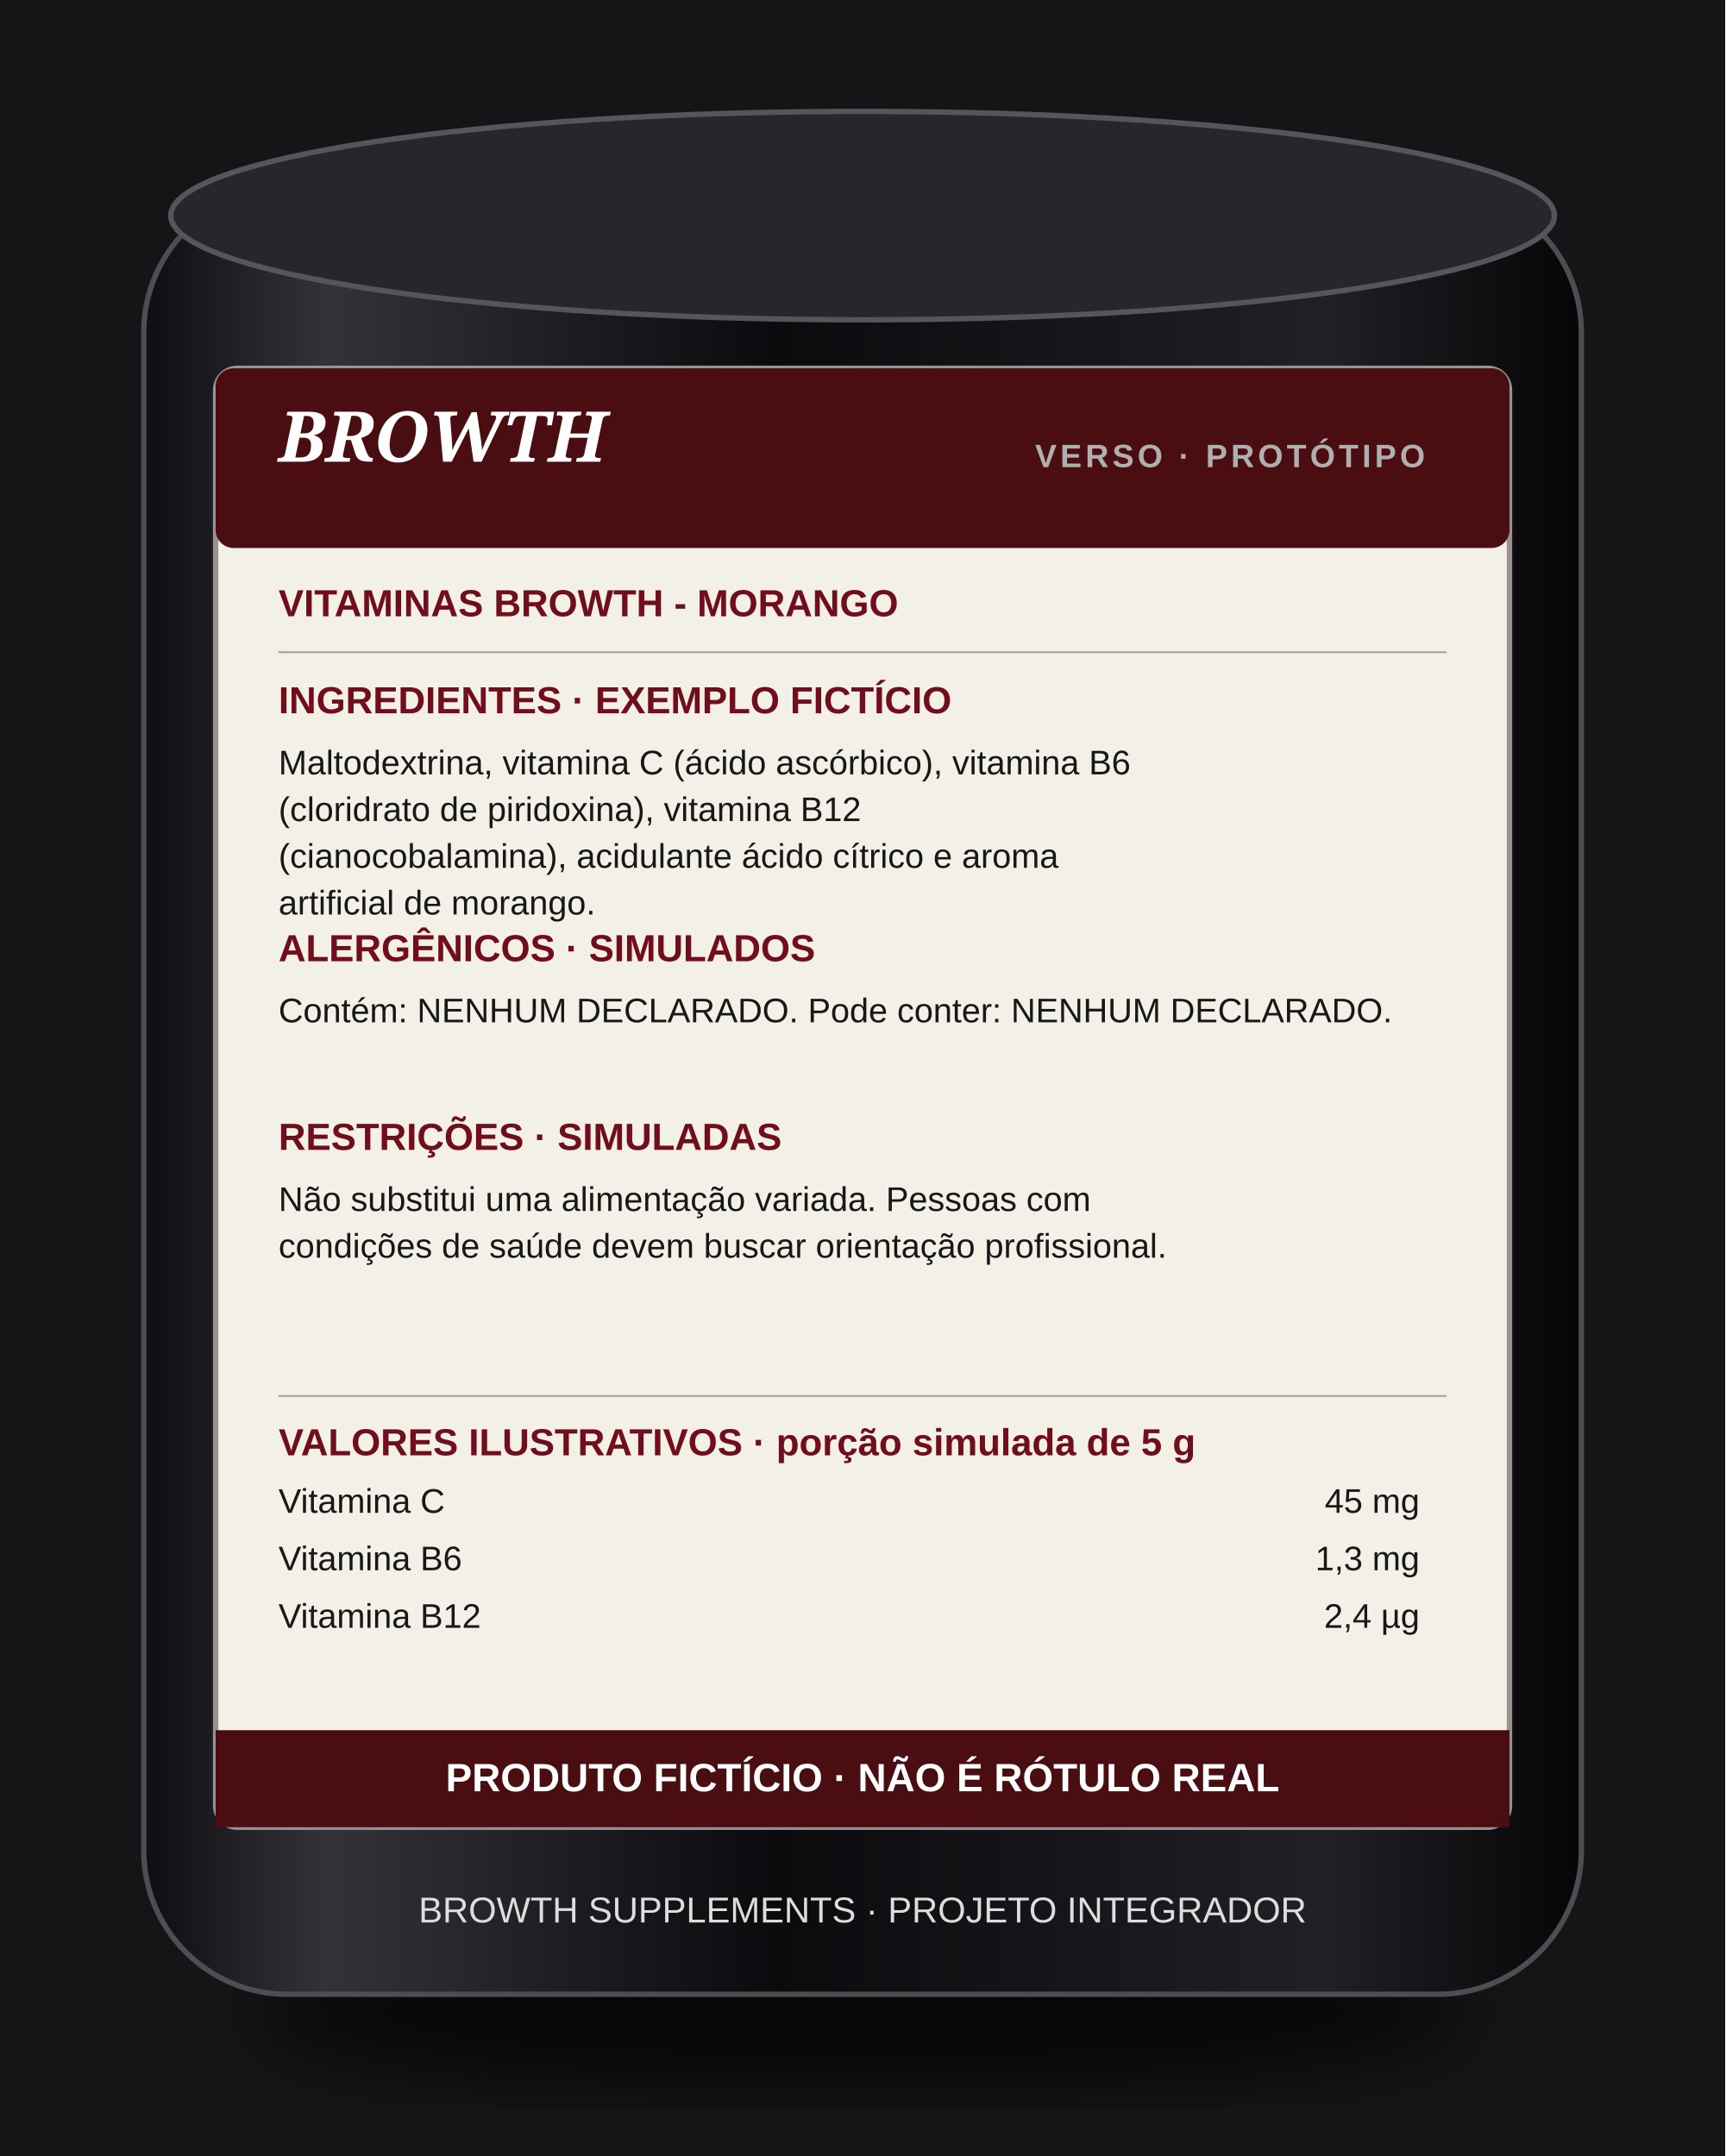
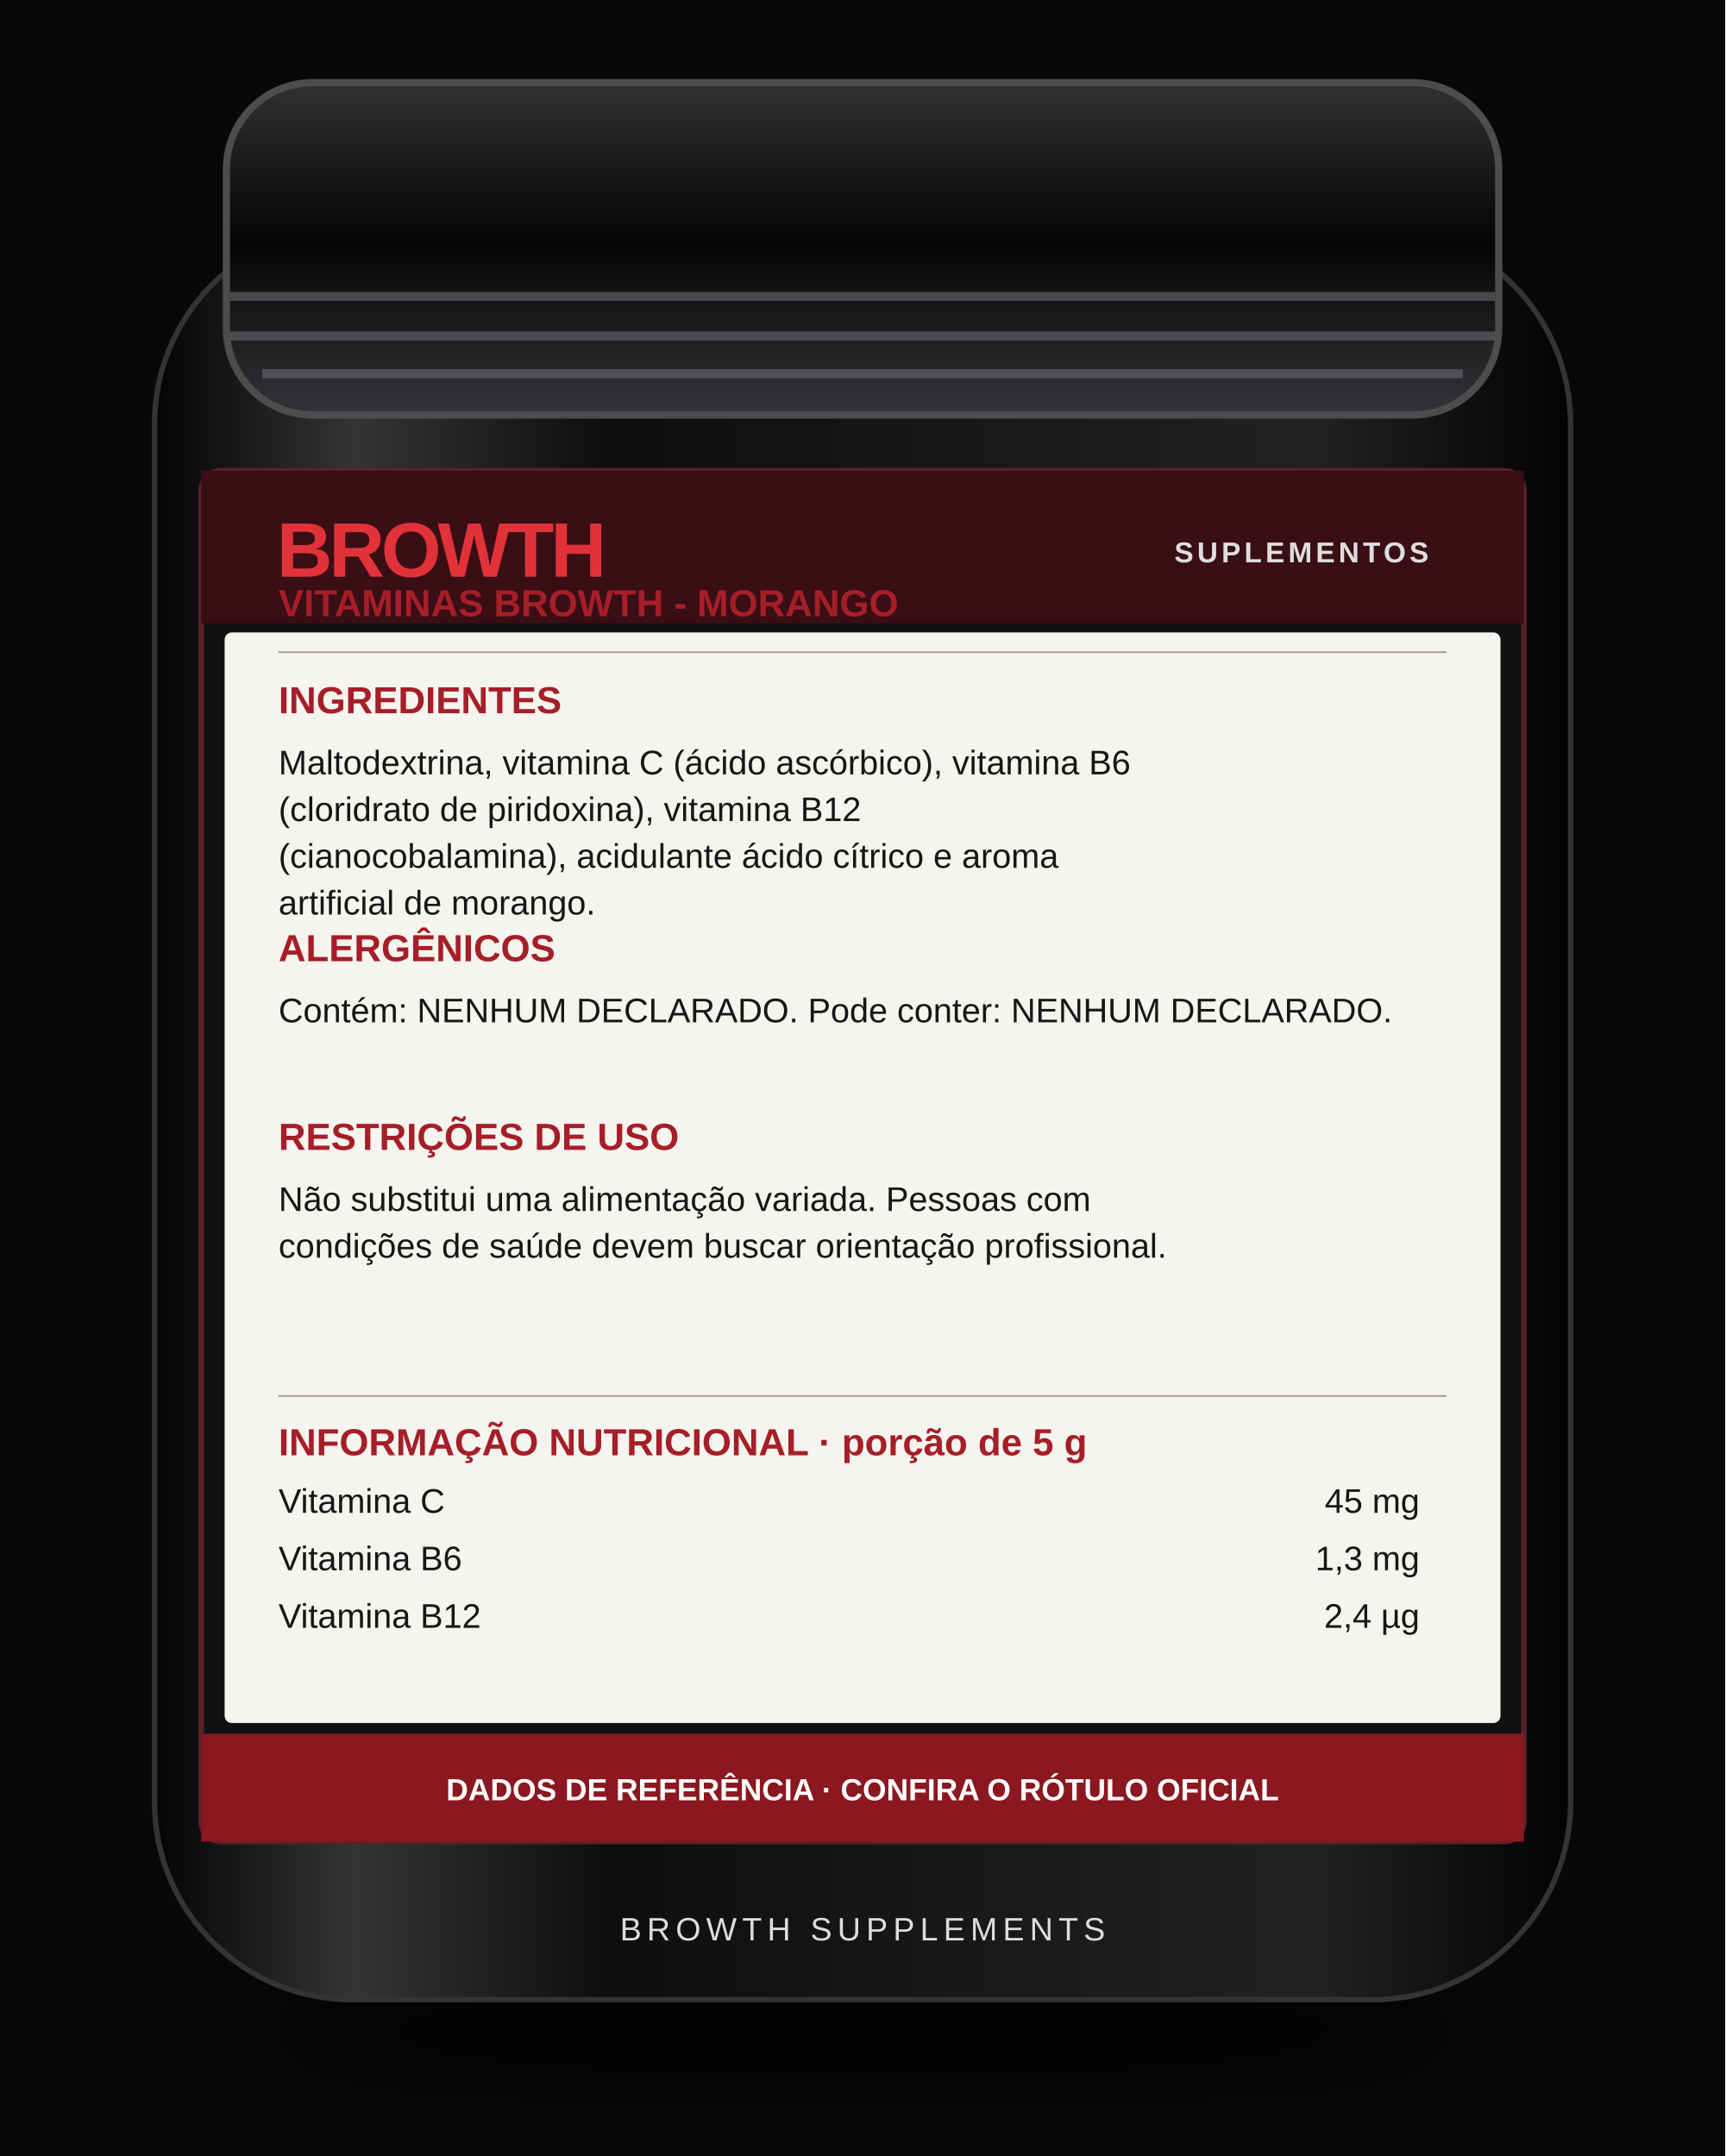
<svg xmlns="http://www.w3.org/2000/svg" width="960" height="1200" viewBox="0 0 960 1200" role="img" aria-label="Mockup ilustrativo do verso de VITAMINAS BROWTH - MORANGO">
  <defs>
    <linearGradient id="tub">
-       <stop stop-color="#0d0d10" />
-       <stop offset=".13" stop-color="#323238" />
-       <stop offset=".44" stop-color="#0b0b0e" />
-       <stop offset=".82" stop-color="#202025" />
-       <stop offset="1" stop-color="#050506" />
+       <stop stop-color="#050506" />
+       <stop offset=".14" stop-color="#343437" />
+       <stop offset=".32" stop-color="#0e0e10" />
+       <stop offset=".82" stop-color="#222225" />
+       <stop offset="1" stop-color="#030304" />
+     </linearGradient>
+     <linearGradient id="lid" x2="0" y2="1">
+       <stop stop-color="#313134" />
+       <stop offset=".48" stop-color="#050506" />
+       <stop offset="1" stop-color="#343438" />
    </linearGradient>
    <filter id="shadow">
-       <feGaussianBlur stdDeviation="20" />
+       <feGaussianBlur stdDeviation="26" />
    </filter>
  </defs>
-   <style>.body{font-family:Arial,sans-serif;fill:#181818}.head{font:700 21px Arial,sans-serif;fill:#710e1b}.meta{font:700 18px Arial,sans-serif;letter-spacing:2px;fill:#afafaf}</style>
-   <rect width="960" height="1200" fill="#151517" />
-   <ellipse cx="480" cy="1120" rx="340" ry="45" fill="#000" opacity=".65" filter="url(#shadow)" />
-   <rect x="80" y="105" width="800" height="1005" rx="80" fill="url(#tub)" stroke="#4d4d52" stroke-width="3" />
-   <ellipse cx="480" cy="120" rx="385" ry="58" fill="#26262b" stroke="#55555b" stroke-width="3" />
-   <rect x="120" y="205" width="720" height="812" rx="12" fill="#f3f0e8" stroke="#9a9290" stroke-width="3" />
-   <rect x="120" y="205" width="720" height="100" rx="10" fill="#4a0d12" />
-   <text x="155" y="257" fill="#fff" font-family="Georgia,serif" font-size="39" font-style="italic" font-weight="bold">BROWTH</text>
-   <text x="793" y="260" class="meta" text-anchor="end">VERSO · PROTÓTIPO</text>
+   <style>.body{font-family:Arial,sans-serif;fill:#171719}.head{font:700 21px Arial,sans-serif;fill:#a61e28}.meta{font:700 16px Arial,sans-serif;letter-spacing:2px;fill:#dedee0}</style>
+   <rect width="960" height="1200" fill="#080809" />
+   <ellipse cx="480" cy="1130" rx="350" ry="40" fill="#000" opacity=".8" filter="url(#shadow)" />
+   <rect x="86" y="126" width="788" height="987" rx="110" fill="url(#tub)" stroke="#343436" stroke-width="3" />
+   <rect x="126" y="46" width="708" height="185" rx="48" fill="url(#lid)" stroke="#4d4d50" stroke-width="4" />
+   <path d="M128 165h704M128 187h704M146 208h668" stroke="#66666a" stroke-opacity=".65" stroke-width="5" />
+   <rect x="112" y="262" width="736" height="763" rx="11" fill="#111113" stroke="#5a2227" stroke-width="3" />
+   <path d="M112 262h736v85H112z" fill="#390e14" />
+   <text x="154" y="321" fill="#e1323a" font-family="Arial,sans-serif" font-size="43" font-weight="900" letter-spacing="-2">BROWTH</text>
+   <text x="795" y="313" class="meta" text-anchor="end">SUPLEMENTOS</text>
+   <rect x="125" y="352" width="710" height="607" rx="4" fill="#f6f4ee" />
  <text x="155" y="343" class="head" font-size="27">VITAMINAS BROWTH - MORANGO</text>
  <line x1="155" y1="363" x2="805" y2="363" stroke="#a89d95" />
-   <text x="155" y="397" class="head">INGREDIENTES · EXEMPLO FICTÍCIO</text>
+   <text x="155" y="397" class="head">INGREDIENTES</text>
  <text x="155" y="431" class="body" font-size="19">Maltodextrina, vitamina C (ácido ascórbico), vitamina B6</text>
  <text x="155" y="457" class="body" font-size="19">(cloridrato de piridoxina), vitamina B12</text>
  <text x="155" y="483" class="body" font-size="19">(cianocobalamina), acidulante ácido cítrico e aroma</text>
  <text x="155" y="509" class="body" font-size="19">artificial de morango.</text>
-   <text x="155" y="535" class="head">ALERGÊNICOS · SIMULADOS</text>
+   <text x="155" y="535" class="head">ALERGÊNICOS</text>
  <text x="155" y="569" class="body" font-size="19">Contém: NENHUM DECLARADO. Pode conter: NENHUM DECLARADO.</text>
-   <text x="155" y="640" class="head">RESTRIÇÕES · SIMULADAS</text>
+   <text x="155" y="640" class="head">RESTRIÇÕES DE USO</text>
  <text x="155" y="674" class="body" font-size="19">Não substitui uma alimentação variada. Pessoas com</text>
  <text x="155" y="700" class="body" font-size="19">condições de saúde devem buscar orientação profissional.</text>
  <line x1="155" y1="777" x2="805" y2="777" stroke="#a89d95" />
-   <text x="155" y="810" class="head">VALORES ILUSTRATIVOS · porção simulada de 5 g</text>
+   <text x="155" y="810" class="head">INFORMAÇÃO NUTRICIONAL · porção de 5 g</text>
  <text x="155" y="842" class="body" font-size="19">Vitamina C</text>
  <text x="790" y="842" class="body" text-anchor="end" font-size="19">45 mg</text>
  <text x="155" y="874" class="body" font-size="19">Vitamina B6</text>
  <text x="790" y="874" class="body" text-anchor="end" font-size="19">1,3 mg</text>
  <text x="155" y="906" class="body" font-size="19">Vitamina B12</text>
  <text x="790" y="906" class="body" text-anchor="end" font-size="19">2,4 µg</text>
-   <rect x="120" y="963" width="720" height="54" fill="#4a0d12" />
-   <text x="480" y="997" fill="#fff" text-anchor="middle" font-family="Arial,sans-serif" font-size="22" font-weight="bold">PRODUTO FICTÍCIO · NÃO É RÓTULO REAL</text>
-   <text x="480" y="1070" fill="#ddd" text-anchor="middle" font-family="Arial,sans-serif" font-size="20">BROWTH SUPPLEMENTS · PROJETO INTEGRADOR</text>
+   <rect x="112" y="965" width="736" height="60" fill="#8b1720" />
+   <text x="480" y="1002" fill="#fff" text-anchor="middle" font-family="Arial,sans-serif" font-size="17" font-weight="bold">DADOS DE REFERÊNCIA · CONFIRA O RÓTULO OFICIAL</text>
+   <text x="480" y="1080" fill="#ddd" text-anchor="middle" font-family="Arial,sans-serif" font-size="18" letter-spacing="3">BROWTH SUPPLEMENTS</text>
</svg>
